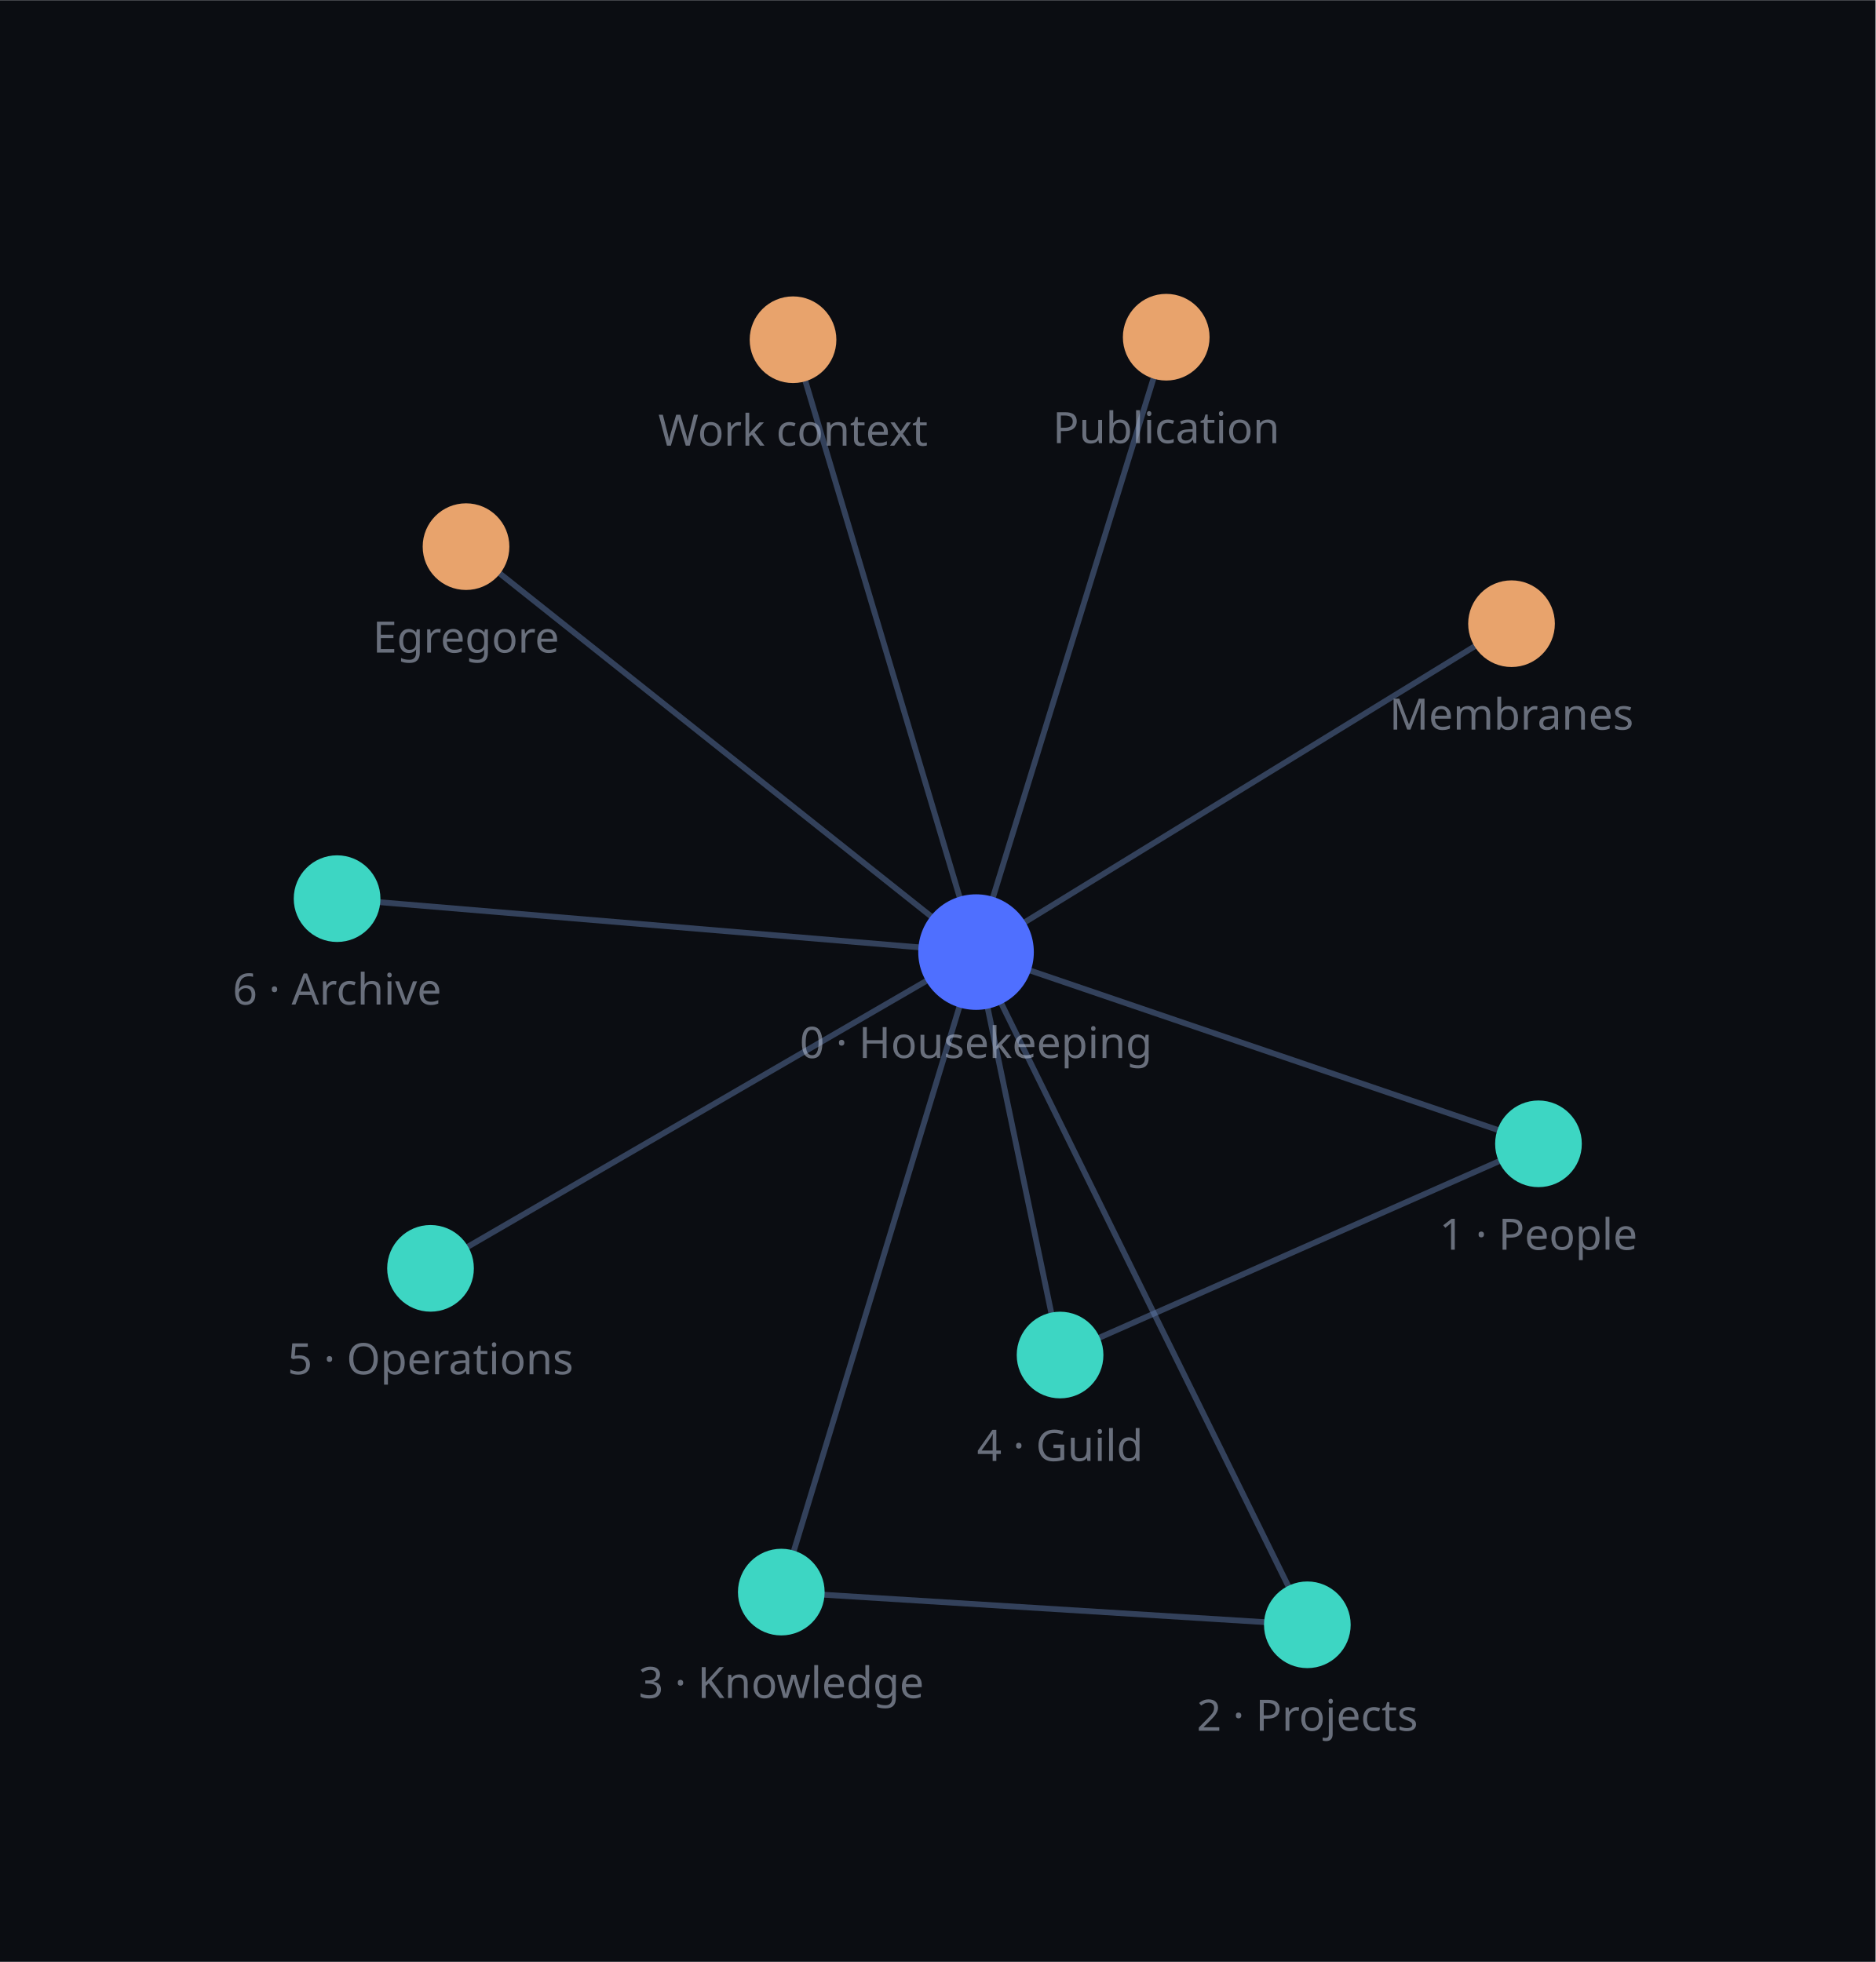
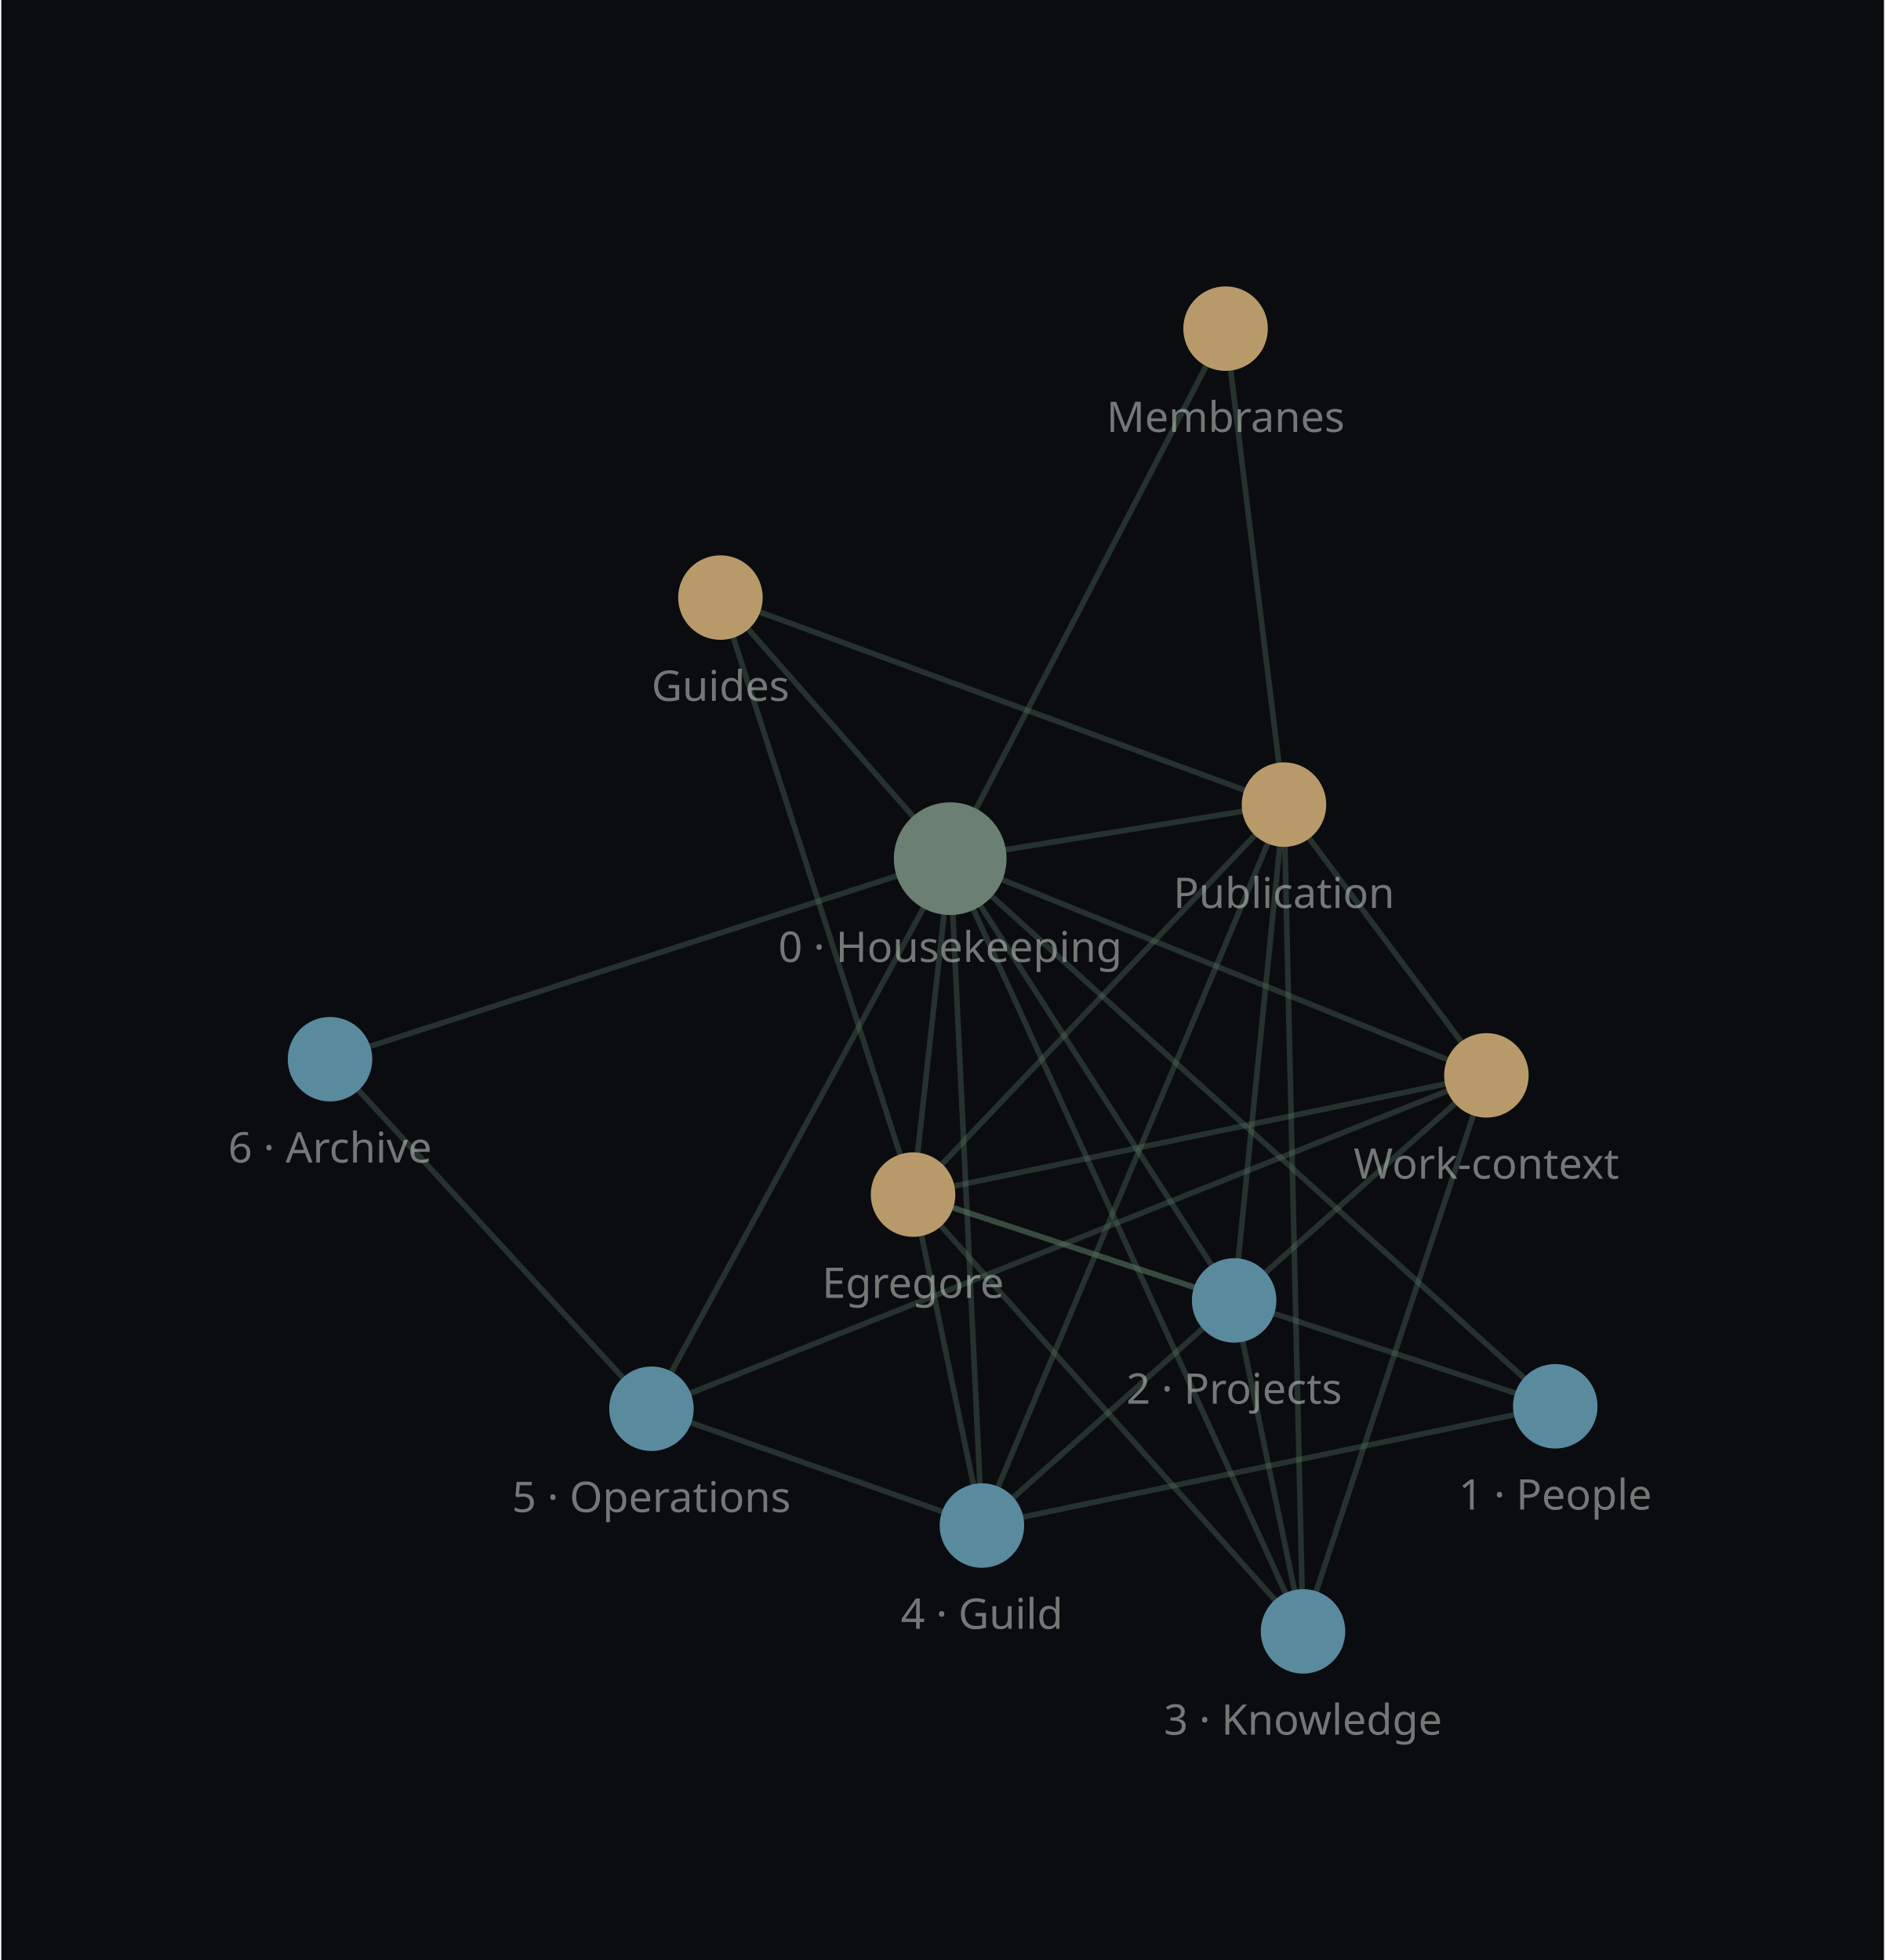
- <svg xmlns="http://www.w3.org/2000/svg" width="389" height="407" viewBox="0 0 389.485 407.432">
-   <rect width="100%" height="100%" fill="#0b0d12" />
-   <line x1="202.688" y1="197.712" x2="319.485" y2="237.533" stroke="rgba(100, 130, 180, 0.45)" stroke-width="1.2" />
-   <line x1="202.688" y1="197.712" x2="271.486" y2="337.432" stroke="rgba(100, 130, 180, 0.45)" stroke-width="1.2" />
-   <line x1="202.688" y1="197.712" x2="162.245" y2="330.641" stroke="rgba(100, 130, 180, 0.45)" stroke-width="1.2" />
-   <line x1="202.688" y1="197.712" x2="220.137" y2="281.402" stroke="rgba(100, 130, 180, 0.45)" stroke-width="1.2" />
-   <line x1="202.688" y1="197.712" x2="89.404" y2="263.398" stroke="rgba(100, 130, 180, 0.45)" stroke-width="1.2" />
-   <line x1="202.688" y1="197.712" x2="70" y2="186.611" stroke="rgba(100, 130, 180, 0.45)" stroke-width="1.2" />
-   <line x1="202.688" y1="197.712" x2="96.777" y2="113.501" stroke="rgba(100, 130, 180, 0.45)" stroke-width="1.2" />
-   <line x1="202.688" y1="197.712" x2="164.683" y2="70.524" stroke="rgba(100, 130, 180, 0.45)" stroke-width="1.2" />
-   <line x1="202.688" y1="197.712" x2="242.181" y2="70" stroke="rgba(100, 130, 180, 0.45)" stroke-width="1.2" />
-   <line x1="202.688" y1="197.712" x2="313.887" y2="129.504" stroke="rgba(100, 130, 180, 0.45)" stroke-width="1.2" />
-   <line x1="319.485" y1="237.533" x2="220.137" y2="281.402" stroke="rgba(100, 130, 180, 0.45)" stroke-width="1.2" />
-   <line x1="162.245" y1="330.641" x2="271.486" y2="337.432" stroke="rgba(100, 130, 180, 0.45)" stroke-width="1.2" />
-   <circle cx="202.688" cy="197.712" r="12" fill="#4f6fff" />
-   <text x="202.688" y="219.712" text-anchor="middle" fill="rgba(200, 210, 230, 0.5)" font-size="9" font-family="ui-sans-serif,system-ui,sans-serif">0 · Housekeeping</text>
-   <circle cx="319.485" cy="237.533" r="9" fill="#3dd6c3" />
-   <text x="319.485" y="259.533" text-anchor="middle" fill="rgba(200, 210, 230, 0.5)" font-size="9" font-family="ui-sans-serif,system-ui,sans-serif">1 · People</text>
-   <circle cx="271.486" cy="337.432" r="9" fill="#3dd6c3" />
-   <text x="271.486" y="359.432" text-anchor="middle" fill="rgba(200, 210, 230, 0.5)" font-size="9" font-family="ui-sans-serif,system-ui,sans-serif">2 · Projects</text>
-   <circle cx="162.245" cy="330.641" r="9" fill="#3dd6c3" />
-   <text x="162.245" y="352.641" text-anchor="middle" fill="rgba(200, 210, 230, 0.5)" font-size="9" font-family="ui-sans-serif,system-ui,sans-serif">3 · Knowledge</text>
-   <circle cx="220.137" cy="281.402" r="9" fill="#3dd6c3" />
-   <text x="220.137" y="303.402" text-anchor="middle" fill="rgba(200, 210, 230, 0.5)" font-size="9" font-family="ui-sans-serif,system-ui,sans-serif">4 · Guild</text>
-   <circle cx="89.404" cy="263.398" r="9" fill="#3dd6c3" />
-   <text x="89.404" y="285.398" text-anchor="middle" fill="rgba(200, 210, 230, 0.5)" font-size="9" font-family="ui-sans-serif,system-ui,sans-serif">5 · Operations</text>
-   <circle cx="70" cy="186.611" r="9" fill="#3dd6c3" />
-   <text x="70" y="208.611" text-anchor="middle" fill="rgba(200, 210, 230, 0.5)" font-size="9" font-family="ui-sans-serif,system-ui,sans-serif">6 · Archive</text>
-   <circle cx="96.777" cy="113.501" r="9" fill="#e8a36c" />
-   <text x="96.777" y="135.501" text-anchor="middle" fill="rgba(200, 210, 230, 0.5)" font-size="9" font-family="ui-sans-serif,system-ui,sans-serif">Egregore</text>
-   <circle cx="164.683" cy="70.524" r="9" fill="#e8a36c" />
-   <text x="164.683" y="92.524" text-anchor="middle" fill="rgba(200, 210, 230, 0.5)" font-size="9" font-family="ui-sans-serif,system-ui,sans-serif">Work context</text>
-   <circle cx="242.181" cy="70" r="9" fill="#e8a36c" />
-   <text x="242.181" y="92" text-anchor="middle" fill="rgba(200, 210, 230, 0.5)" font-size="9" font-family="ui-sans-serif,system-ui,sans-serif">Publication</text>
-   <circle cx="313.887" cy="129.504" r="9" fill="#e8a36c" />
-   <text x="313.887" y="151.504" text-anchor="middle" fill="rgba(200, 210, 230, 0.5)" font-size="9" font-family="ui-sans-serif,system-ui,sans-serif">Membranes</text>
+ <svg xmlns="http://www.w3.org/2000/svg" width="401" height="417" viewBox="0 0 400.918 417.488">
+   <rect width="100%" height="100%" fill="#0a0c10" />
+   <line x1="202.072" y1="182.895" x2="330.918" y2="299.546" stroke="rgba(90, 120, 100, 0.35)" stroke-width="1.2" />
+   <line x1="202.072" y1="182.895" x2="262.536" y2="276.997" stroke="rgba(90, 120, 100, 0.35)" stroke-width="1.2" />
+   <line x1="202.072" y1="182.895" x2="277.203" y2="347.488" stroke="rgba(90, 120, 100, 0.35)" stroke-width="1.2" />
+   <line x1="202.072" y1="182.895" x2="208.823" y2="324.946" stroke="rgba(90, 120, 100, 0.35)" stroke-width="1.2" />
+   <line x1="202.072" y1="182.895" x2="138.451" y2="300.07" stroke="rgba(90, 120, 100, 0.35)" stroke-width="1.2" />
+   <line x1="202.072" y1="182.895" x2="70" y2="225.617" stroke="rgba(90, 120, 100, 0.35)" stroke-width="1.2" />
+   <line x1="202.072" y1="182.895" x2="194.158" y2="254.455" stroke="rgba(90, 120, 100, 0.35)" stroke-width="1.2" />
+   <line x1="202.072" y1="182.895" x2="153.142" y2="127.286" stroke="rgba(90, 120, 100, 0.35)" stroke-width="1.2" />
+   <line x1="202.072" y1="182.895" x2="260.711" y2="70" stroke="rgba(90, 120, 100, 0.35)" stroke-width="1.2" />
+   <line x1="202.072" y1="182.895" x2="273.145" y2="171.389" stroke="rgba(90, 120, 100, 0.35)" stroke-width="1.2" />
+   <line x1="202.072" y1="182.895" x2="316.254" y2="229.058" stroke="rgba(90, 120, 100, 0.35)" stroke-width="1.2" />
+   <line x1="330.918" y1="299.546" x2="208.823" y2="324.946" stroke="rgba(90, 120, 100, 0.35)" stroke-width="1.2" />
+   <line x1="277.203" y1="347.488" x2="262.536" y2="276.997" stroke="rgba(90, 120, 100, 0.35)" stroke-width="1.2" />
+   <line x1="194.158" y1="254.455" x2="273.145" y2="171.389" stroke="rgba(90, 120, 100, 0.35)" stroke-width="1.2" />
+   <line x1="153.142" y1="127.286" x2="194.158" y2="254.455" stroke="rgba(90, 120, 100, 0.35)" stroke-width="1.2" />
+   <line x1="153.142" y1="127.286" x2="273.145" y2="171.389" stroke="rgba(90, 120, 100, 0.35)" stroke-width="1.2" />
+   <line x1="260.711" y1="70" x2="273.145" y2="171.389" stroke="rgba(90, 120, 100, 0.35)" stroke-width="1.2" />
+   <line x1="316.254" y1="229.058" x2="194.158" y2="254.455" stroke="rgba(90, 120, 100, 0.35)" stroke-width="1.2" />
+   <line x1="316.254" y1="229.058" x2="273.145" y2="171.389" stroke="rgba(90, 120, 100, 0.35)" stroke-width="1.2" />
+   <line x1="330.918" y1="299.546" x2="194.158" y2="254.455" stroke="rgba(90, 120, 100, 0.35)" stroke-width="1.2" />
+   <line x1="262.536" y1="276.997" x2="273.145" y2="171.389" stroke="rgba(90, 120, 100, 0.35)" stroke-width="1.2" />
+   <line x1="262.536" y1="276.997" x2="194.158" y2="254.455" stroke="rgba(90, 120, 100, 0.35)" stroke-width="1.2" />
+   <line x1="277.203" y1="347.488" x2="273.145" y2="171.389" stroke="rgba(90, 120, 100, 0.35)" stroke-width="1.2" />
+   <line x1="277.203" y1="347.488" x2="194.158" y2="254.455" stroke="rgba(90, 120, 100, 0.35)" stroke-width="1.2" />
+   <line x1="277.203" y1="347.488" x2="316.254" y2="229.058" stroke="rgba(90, 120, 100, 0.35)" stroke-width="1.2" />
+   <line x1="208.823" y1="324.946" x2="316.254" y2="229.058" stroke="rgba(90, 120, 100, 0.35)" stroke-width="1.2" />
+   <line x1="208.823" y1="324.946" x2="194.158" y2="254.455" stroke="rgba(90, 120, 100, 0.35)" stroke-width="1.2" />
+   <line x1="208.823" y1="324.946" x2="273.145" y2="171.389" stroke="rgba(90, 120, 100, 0.35)" stroke-width="1.2" />
+   <line x1="208.823" y1="324.946" x2="138.451" y2="300.07" stroke="rgba(90, 120, 100, 0.35)" stroke-width="1.2" />
+   <line x1="138.451" y1="300.07" x2="70" y2="225.617" stroke="rgba(90, 120, 100, 0.35)" stroke-width="1.2" />
+   <line x1="138.451" y1="300.07" x2="316.254" y2="229.058" stroke="rgba(90, 120, 100, 0.35)" stroke-width="1.2" />
+   <circle cx="202.072" cy="182.895" r="12" fill="#6b7f72" />
+   <text x="202.072" y="204.895" text-anchor="middle" fill="rgba(200, 210, 200, 0.55)" font-size="9" font-family="ui-sans-serif,system-ui,sans-serif">0 · Housekeeping</text>
+   <circle cx="330.918" cy="299.546" r="9" fill="#5a8a9e" />
+   <text x="330.918" y="321.546" text-anchor="middle" fill="rgba(200, 210, 200, 0.55)" font-size="9" font-family="ui-sans-serif,system-ui,sans-serif">1 · People</text>
+   <circle cx="262.536" cy="276.997" r="9" fill="#5a8a9e" />
+   <text x="262.536" y="298.997" text-anchor="middle" fill="rgba(200, 210, 200, 0.55)" font-size="9" font-family="ui-sans-serif,system-ui,sans-serif">2 · Projects</text>
+   <circle cx="277.203" cy="347.488" r="9" fill="#5a8a9e" />
+   <text x="277.203" y="369.488" text-anchor="middle" fill="rgba(200, 210, 200, 0.55)" font-size="9" font-family="ui-sans-serif,system-ui,sans-serif">3 · Knowledge</text>
+   <circle cx="208.823" cy="324.946" r="9" fill="#5a8a9e" />
+   <text x="208.823" y="346.946" text-anchor="middle" fill="rgba(200, 210, 200, 0.55)" font-size="9" font-family="ui-sans-serif,system-ui,sans-serif">4 · Guild</text>
+   <circle cx="138.451" cy="300.07" r="9" fill="#5a8a9e" />
+   <text x="138.451" y="322.07" text-anchor="middle" fill="rgba(200, 210, 200, 0.55)" font-size="9" font-family="ui-sans-serif,system-ui,sans-serif">5 · Operations</text>
+   <circle cx="70" cy="225.617" r="9" fill="#5a8a9e" />
+   <text x="70" y="247.617" text-anchor="middle" fill="rgba(200, 210, 200, 0.55)" font-size="9" font-family="ui-sans-serif,system-ui,sans-serif">6 · Archive</text>
+   <circle cx="194.158" cy="254.455" r="9" fill="#b89a6a" />
+   <text x="194.158" y="276.455" text-anchor="middle" fill="rgba(200, 210, 200, 0.55)" font-size="9" font-family="ui-sans-serif,system-ui,sans-serif">Egregore</text>
+   <circle cx="153.142" cy="127.286" r="9" fill="#b89a6a" />
+   <text x="153.142" y="149.286" text-anchor="middle" fill="rgba(200, 210, 200, 0.55)" font-size="9" font-family="ui-sans-serif,system-ui,sans-serif">Guides</text>
+   <circle cx="260.711" cy="70" r="9" fill="#b89a6a" />
+   <text x="260.711" y="92" text-anchor="middle" fill="rgba(200, 210, 200, 0.55)" font-size="9" font-family="ui-sans-serif,system-ui,sans-serif">Membranes</text>
+   <circle cx="273.145" cy="171.389" r="9" fill="#b89a6a" />
+   <text x="273.145" y="193.389" text-anchor="middle" fill="rgba(200, 210, 200, 0.55)" font-size="9" font-family="ui-sans-serif,system-ui,sans-serif">Publication</text>
+   <circle cx="316.254" cy="229.058" r="9" fill="#b89a6a" />
+   <text x="316.254" y="251.058" text-anchor="middle" fill="rgba(200, 210, 200, 0.55)" font-size="9" font-family="ui-sans-serif,system-ui,sans-serif">Work-context</text>
</svg>
